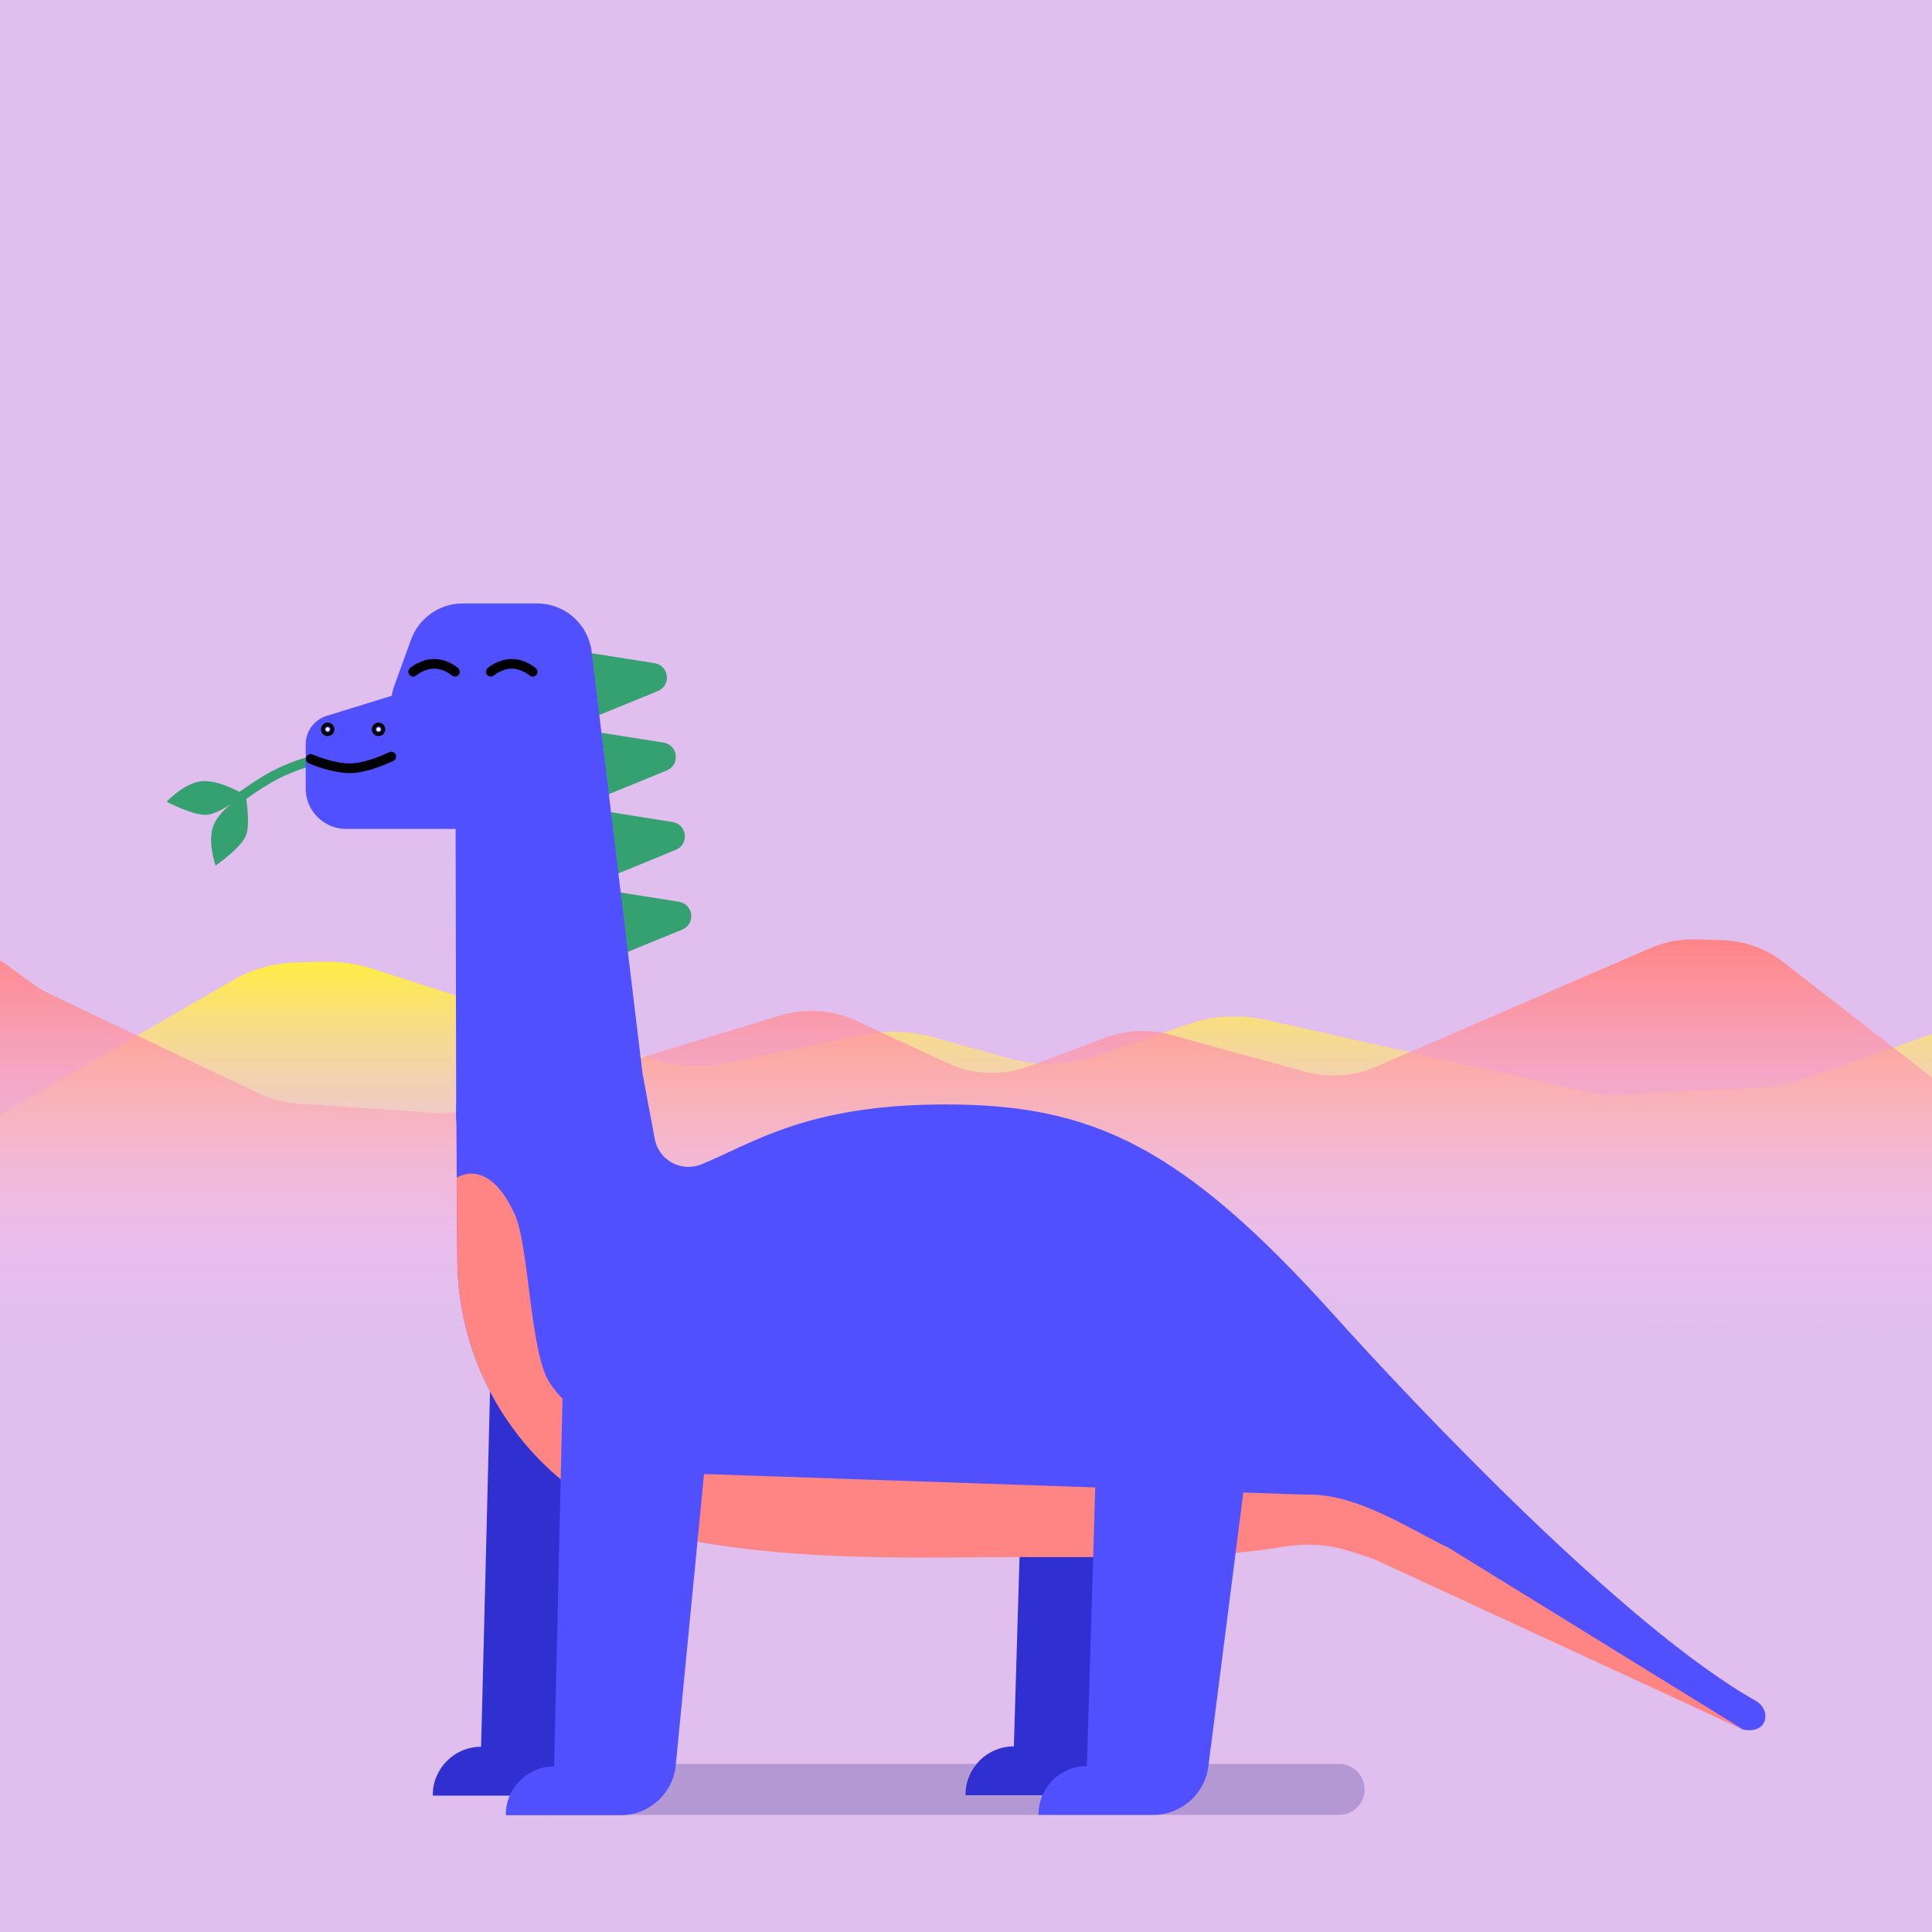
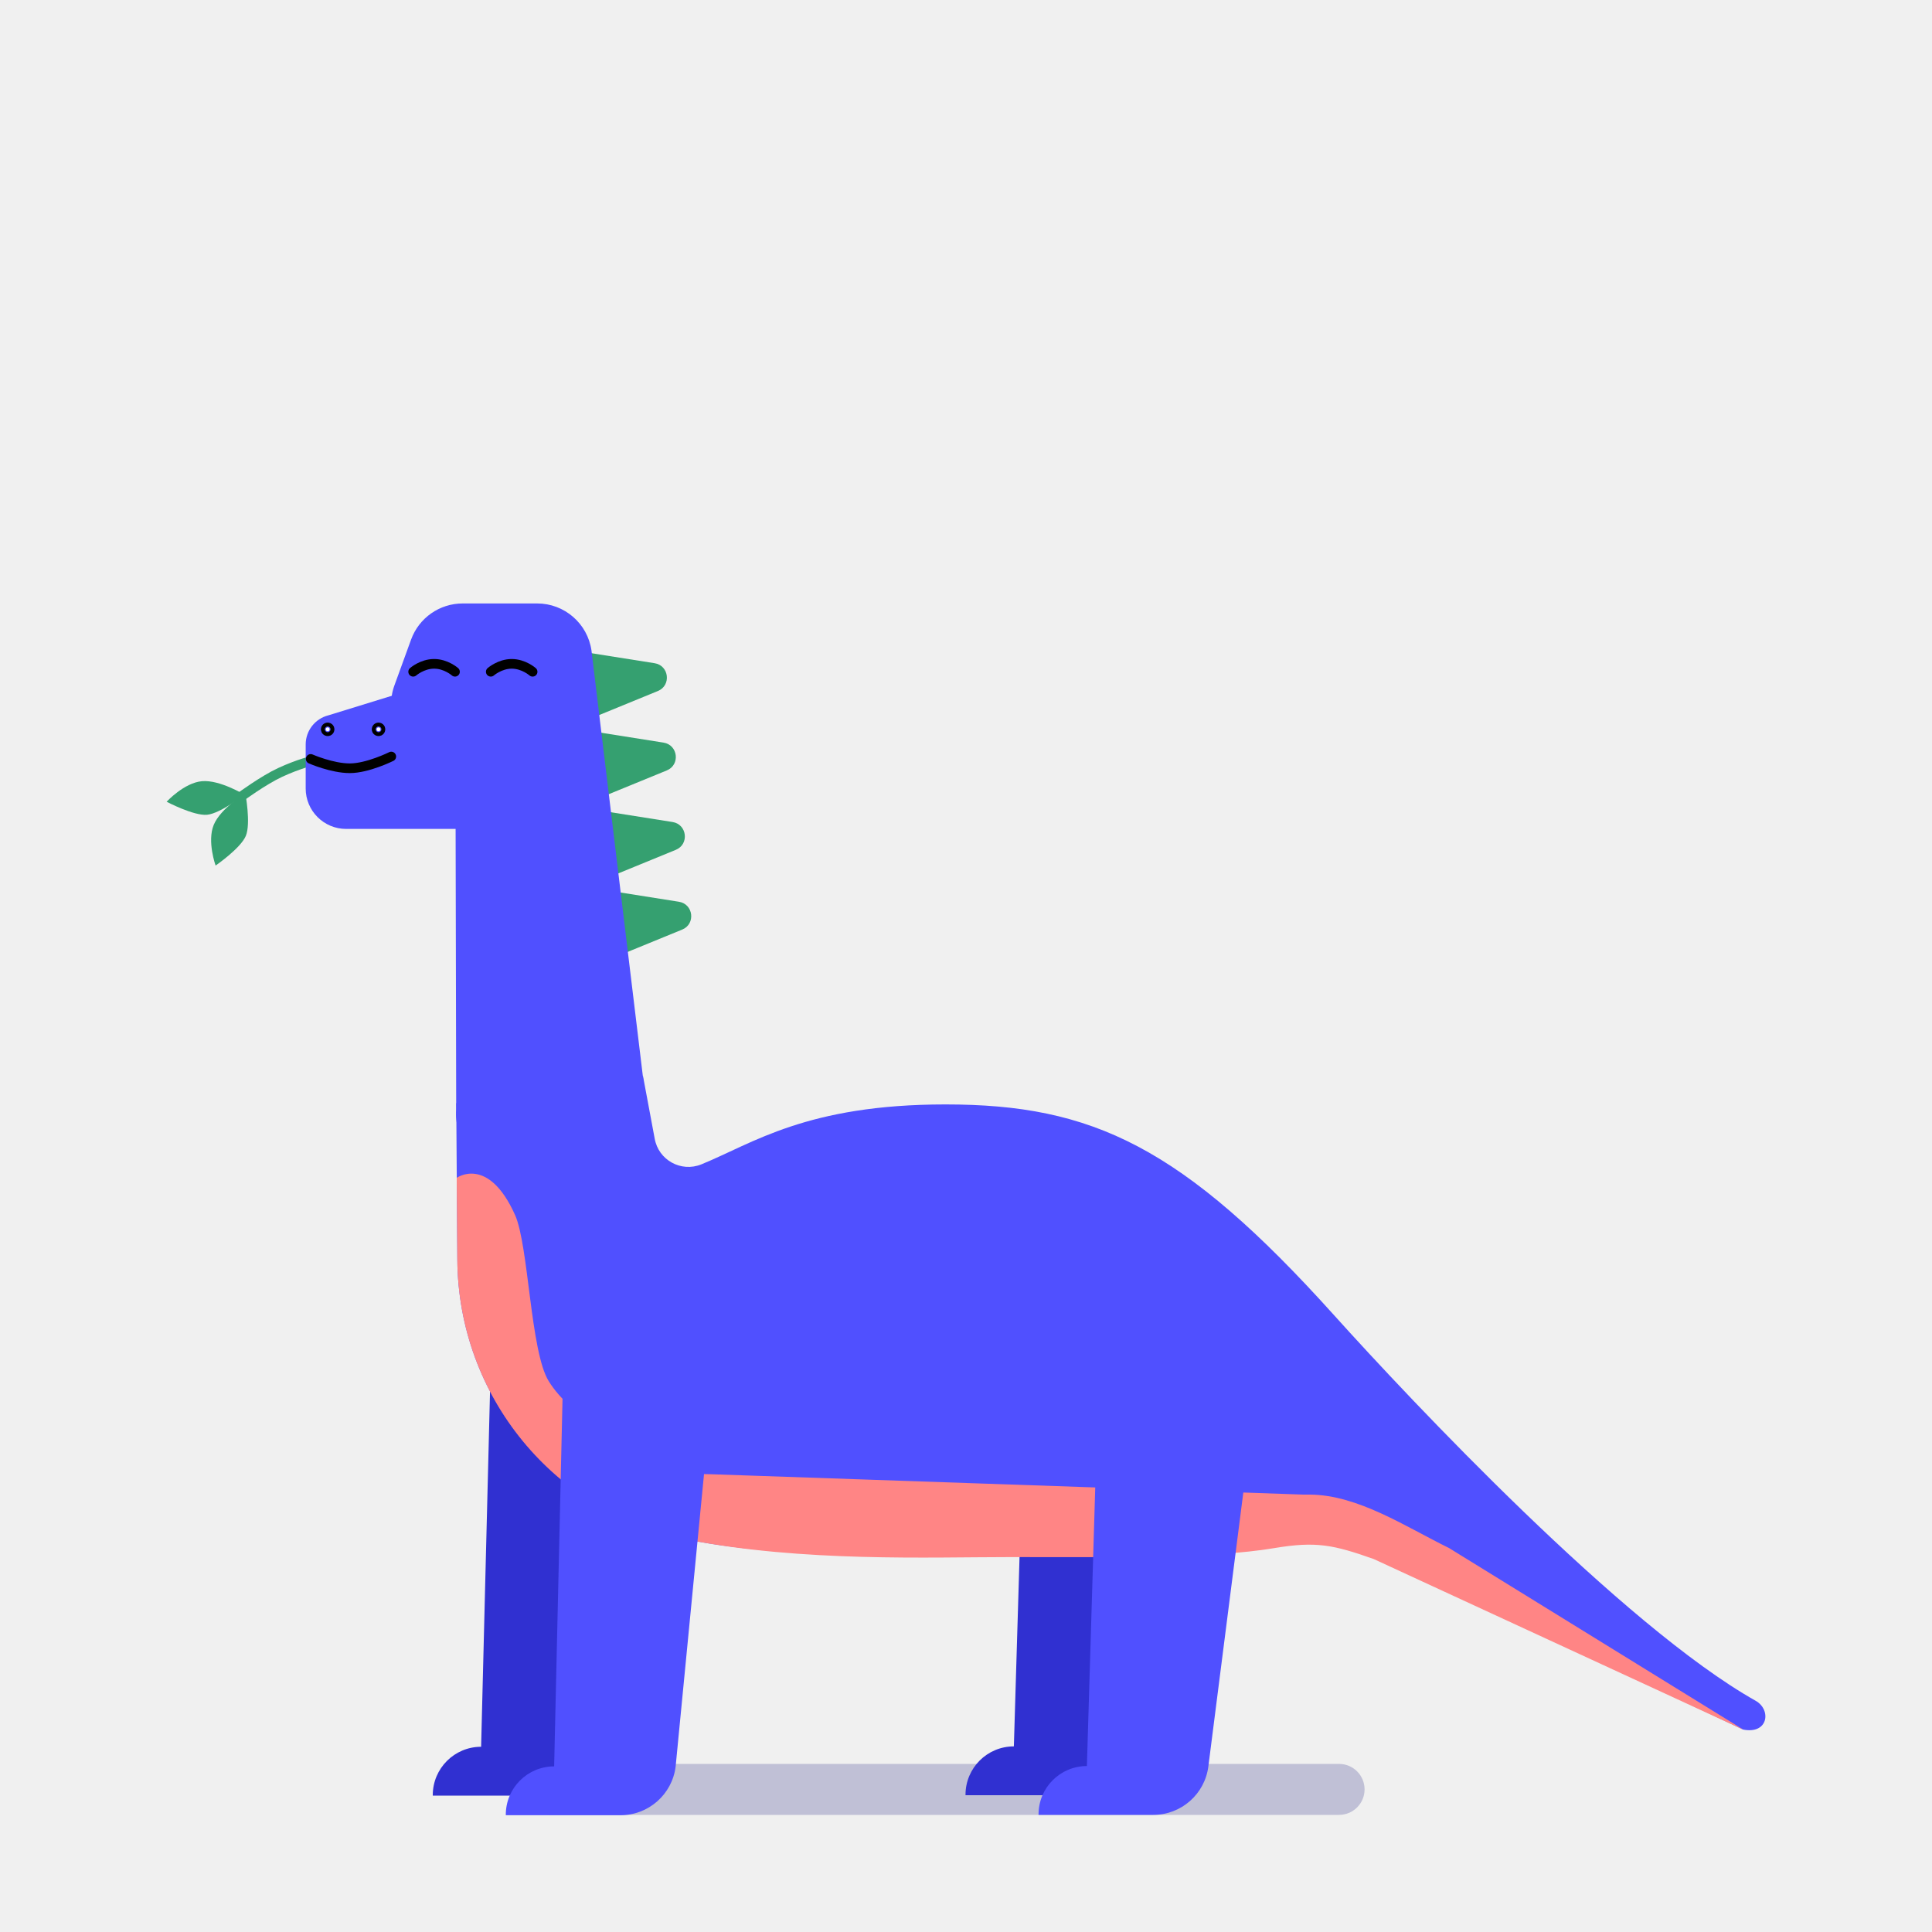
- <svg xmlns="http://www.w3.org/2000/svg" width="300" height="300" viewBox="0 0 400 400">
+ <svg xmlns="http://www.w3.org/2000/svg" width="500" height="500" viewBox="0 0 400 400">
  <defs>
    <style>
      .cls-1, .cls-2, .cls-3 {
        fill: none;
      }

      .cls-4 {
        fill: url(#linear-gradient);
      }

      .cls-5 {
        clip-path: url(#clippath);
      }

      .cls-6 {
        fill: #ff8585;
      }

      .cls-7 {
        fill: #3030d1;
      }

      .cls-8 {
        fill: #e0beed;
      }

      .cls-9 {
        fill: #5050ff;
      }

      .cls-10 {
        fill: #35a070;
      }

      .cls-11 {
        fill: #fff;
      }

      .cls-11, .cls-2 {
        stroke: #000;
      }

      .cls-11, .cls-2, .cls-3 {
        stroke-linecap: round;
        stroke-miterlimit: 10;
        stroke-width: 2px;
      }

      .cls-12 {
        clip-path: url(#clippath-1);
      }

      .cls-13 {
        clip-path: url(#clippath-2);
      }

      .cls-3 {
        stroke: #35a070;
      }

      .cls-14 {
        fill: #00006f;
        opacity: .2;
      }

      .cls-15 {
        fill: url(#linear-gradient-2);
      }
    </style>
    <clipPath id="clippath">
      <rect class="cls-1" x="0" y=".32" width="400" height="400" transform="translate(400 400.63) rotate(-180)" />
    </clipPath>
    <linearGradient id="linear-gradient" x1="172.31" y1="262.5" x2="172.31" y2="199.13" gradientTransform="translate(400) rotate(-180) scale(1 -1)" gradientUnits="userSpaceOnUse">
      <stop offset="0" stop-color="#fbc5ff" stop-opacity="0" />
      <stop offset="1" stop-color="#ffed43" />
    </linearGradient>
    <clipPath id="clippath-1">
      <rect class="cls-1" x="0" y=".32" width="400" height="400" />
    </clipPath>
    <linearGradient id="linear-gradient-2" x1="195.14" y1="277.41" x2="195.14" y2="194.47" gradientUnits="userSpaceOnUse">
      <stop offset="0" stop-color="#fbc5ff" stop-opacity="0" />
      <stop offset="1" stop-color="#ff8585" />
    </linearGradient>
    <clipPath id="clippath-2">
      <path class="cls-1" d="M134.54,222.75l3.48,20.33c.77,4.48,5.48,7.08,9.69,5.36,10.66-4.35,28.46-15.43,55.34-14.57,30.4,.97,41.7,3.48,73.14,38.41,29.44,32.72,39.28,61.19,86.24,79.85,3.04,1.21,1.7,5.95-1.58,5.95l-76.44-35.3c-8.29-2.93-11.92-3.72-20.59-2.26-12.86,2.17-33.8,1.86-54.91,1.86-16.38,0-42.65,1.06-66.51-3.59-27.65-5.39-47.52-29.76-47.72-57.92l-.23-32.45" />
    </clipPath>
  </defs>
-   <g id="BG_copy_6" data-name="BG copy 6">
-     <rect class="cls-8" x="0" width="400" height="400" />
-   </g>
  <g id="Shadow">
    <rect class="cls-14" x="108.73" y="365.2" width="173.79" height="10.55" rx="5.28" ry="5.28" />
-   </g>
-   <g id="Mountains2">
-     <g class="cls-5">
-       <path class="cls-4" d="M.34,230.57l48.37-27.89c3.67-2.12,8.26-3.32,13.03-3.43l5.48-.12c3.32-.07,6.63,.4,9.65,1.37l58.54,18.8c4.71,1.51,10.05,1.79,15.02,.77l28.6-5.84c4.6-.94,9.52-.78,13.97,.46l16.22,4.5c5.66,1.57,12.01,1.39,17.47-.5l19.39-6.69c5.01-1.73,10.8-2.03,16.13-.83l65.56,14.74c2.63,.59,5.4,.82,8.16,.68l29.11-1.48c2.83-.14,5.6-.68,8.13-1.57l44.78-15.8c1.24-.44,2.41-.95,3.5-1.55l5.42-2.94c13.25-7.2,32.71-1.48,34.54,10.16l5.11,32.54c1.4,8.89-8.66,16.65-21.51,16.57l-434.97-2.49c-18.44-.11-28.11-15.29-15.86-24.88l3.8-2.98c.72-.57,1.51-1.09,2.35-1.58Z" />
-     </g>
-   </g>
-   <g id="Mountains1">
-     <g class="cls-12">
-       <path class="cls-15" d="M416.13,235.62l-47.02-36.5c-3.57-2.77-8.03-4.35-12.66-4.48l-5.33-.15c-3.23-.09-6.44,.52-9.38,1.79l-56.9,24.6c-4.58,1.98-9.77,2.34-14.6,1.01l-27.8-7.64c-4.47-1.23-9.25-1.02-13.58,.6l-15.77,5.89c-5.5,2.05-11.67,1.82-16.98-.65l-18.85-8.76c-4.87-2.27-10.5-2.66-15.68-1.09l-63.72,19.29c-2.56,.77-5.25,1.08-7.93,.89l-28.3-1.94c-2.75-.19-5.44-.89-7.91-2.06l-43.52-20.68c-1.2-.57-2.34-1.25-3.4-2.03l-5.27-3.85c-12.88-9.42-31.79-1.93-33.57,13.3l-4.97,42.59c-1.36,11.64,8.42,21.79,20.91,21.69l422.8-3.26c17.92-.14,27.33-20.01,15.41-32.57l-3.7-3.9c-.7-.74-1.47-1.43-2.28-2.07Z" />
-     </g>
  </g>
  <g id="Leaf">
    <g>
      <path class="cls-3" d="M49.79,165.02s4.71-3.47,8.2-5.09c3.89-1.81,6.99-2.52,6.99-2.52" />
      <path class="cls-10" d="M34.5,165.99s3.6-3.91,7.29-4.25,8.81,2.79,8.81,2.79c0,0-4.98,3.91-7.74,4.16-2.76,.25-8.36-2.7-8.36-2.7Z" />
      <path class="cls-10" d="M44.64,179.21s-1.8-5-.39-8.43c1.41-3.43,6.55-6.52,6.55-6.52,0,0,1.16,6.22,.1,8.79s-6.27,6.16-6.27,6.16Z" />
    </g>
  </g>
  <g id="Neck">
    <g id="Mane">
      <path class="cls-10" d="M121.13,135.03l14.4,2.28c3.01,.48,3.49,4.61,.67,5.76l-13.26,5.43-1.81-13.48Z" />
      <path class="cls-10" d="M122.98,151.47l14.4,2.28c3.01,.48,3.49,4.61,.67,5.76l-13.26,5.43-1.81-13.48Z" />
      <path class="cls-10" d="M124.85,167.91l14.4,2.28c3.01,.48,3.49,4.61,.67,5.76l-13.26,5.43-1.81-13.48Z" />
      <path class="cls-10" d="M126.17,184.42l14.4,2.28c3.01,.48,3.49,4.61,.67,5.76l-13.26,5.43-1.81-13.48Z" />
    </g>
    <path class="cls-9" d="M134.49,234.35l-12.03-99.67c-.81-5.59-5.6-9.74-11.24-9.74h-15.43c-4.78,0-9.05,2.99-10.68,7.48l-3.48,9.57c-1.01,2.79-.78,5.88,.63,8.49,.05,.09,.11,.17,.18,.24l10.48,10.48c.07,.07,.14,.16,.18,.25,.96,1.78,1.39,3.79,1.22,5.81l.13,62.44c-.5,6.05,3.96,10.97,10.02,10.97l21.18-.93c6.32,0,9.73,.86,8.83-5.4Z" />
  </g>
  <g id="Body">
    <g id="Back_legs" data-name="Back legs">
      <path class="cls-7" d="M101.72,277.55l-2.11,84.1h0c-5.53,0-10.01,4.48-10.01,10.01v.1h23.75c5.79,0,10.68-4.3,11.41-10.05l8.99-84.17h-32.03Z" />
      <path class="cls-7" d="M212.02,291.18l-2.11,70.39h0c-5.53,0-10.01,4.48-10.01,10.01v.1h23.75c5.79,0,10.68-4.3,11.41-10.05l8.99-70.45h-32.03Z" />
    </g>
    <g id="Body-2" data-name="Body">
      <path class="cls-9" d="M133.12,222.75l2.42,12.95c.77,4.48,5.48,7.08,9.69,5.36,10.66-4.35,21.79-12.4,50.53-12.4,30.41,0,48.99,8.68,80.43,43.62,15.8,17.56,59.81,64.36,87.3,79.85,3.3,1.86,2.62,7.01-2.63,5.95l-84.33-39.96s-33.6,3.2-67.61,3.2c-16.38,0-42.65,2.11-66.51-2.54-27.65-5.39-47.52-29.76-47.72-57.92l-.23-32.45" />
    </g>
    <g id="Belly">
      <g class="cls-13">
        <path class="cls-6" d="M94.56,243.86s6.5-4.69,12.06,7.65c2.85,6.32,3.18,28.28,6.97,34.42,4.62,7.48,14.77,12.08,18.91,14.89,4.29,2.92,9.39,4.4,14.57,4.4l122.78,4.22c.47,0,.93,0,1.4,0,9.97,.09,19.79,6.67,28.75,11.06l60.87,37.56-6.44,12.12-170.73-32.96-92.61-7.31-7.96-61.35,11.45-24.71Z" />
      </g>
    </g>
    <g id="Legs">
      <path class="cls-9" d="M116.84,273.17l-2.11,92.54h0c-5.53,0-10.01,4.48-10.01,10.01v.1h23.75c5.79,0,10.68-4.3,11.41-10.05l8.99-92.61h-32.03Z" />
      <path class="cls-9" d="M227.14,295.25l-2.11,70.39h0c-5.53,0-10.01,4.48-10.01,10.01v.1h23.75c5.79,0,10.68-4.3,11.41-10.05l8.99-70.45h-32.03Z" />
    </g>
  </g>
  <g id="Nose">
    <path class="cls-9" d="M101.16,171.62h-29.5c-4.62,0-8.37-3.75-8.37-8.37v-9.12c0-2.85,1.94-5.34,4.71-6.03l32.45-10.01,.71,33.53Z" />
  </g>
  <g id="Eyes_closed">
    <path class="cls-2" d="M110.27,139.08s-1.85-1.64-4.32-1.64-4.34,1.64-4.34,1.64" />
    <path class="cls-2" d="M85.54,139.08s1.86-1.64,4.34-1.64,4.32,1.64,4.32,1.64" />
  </g>
  <g id="Mouth2">
    <path class="cls-2" d="M64.33,157.13s4.4,1.93,8.1,1.93,8.58-2.43,8.58-2.43" />
  </g>
  <g id="Nostrils">
    <circle class="cls-11" cx="67.84" cy="151" r=".4" />
    <circle class="cls-11" cx="78.37" cy="151" r=".4" />
  </g>
</svg>
